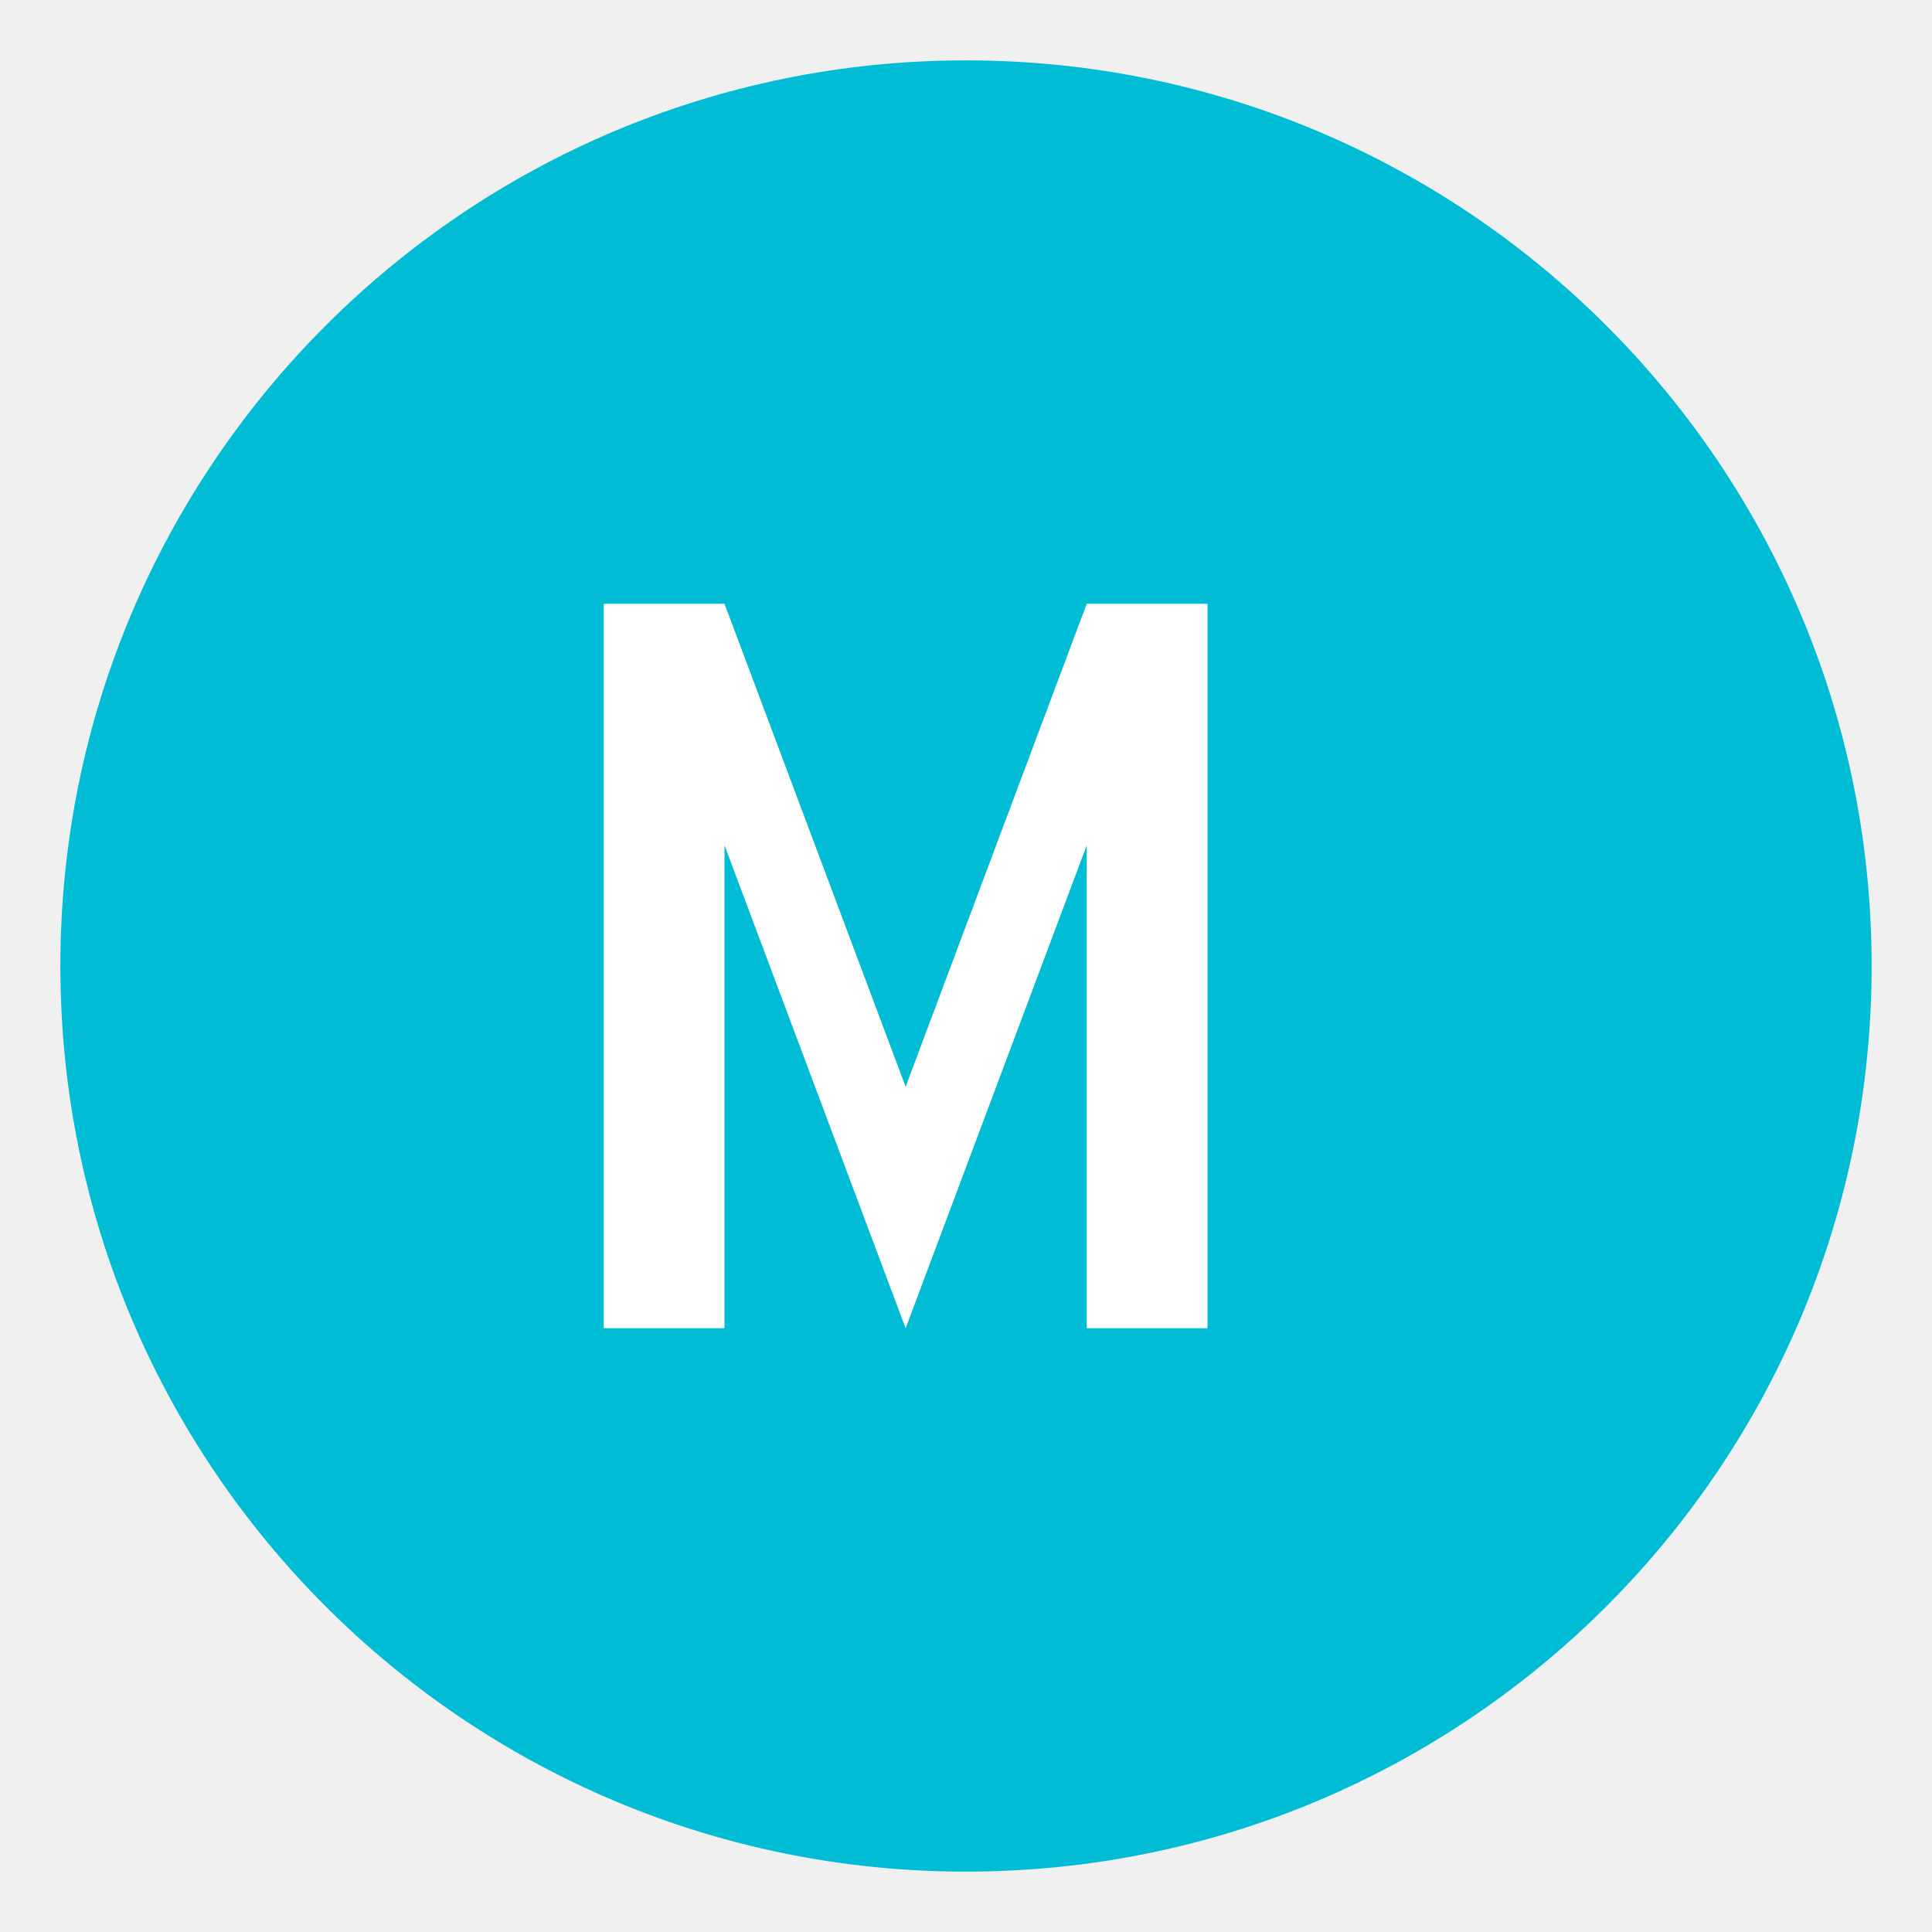
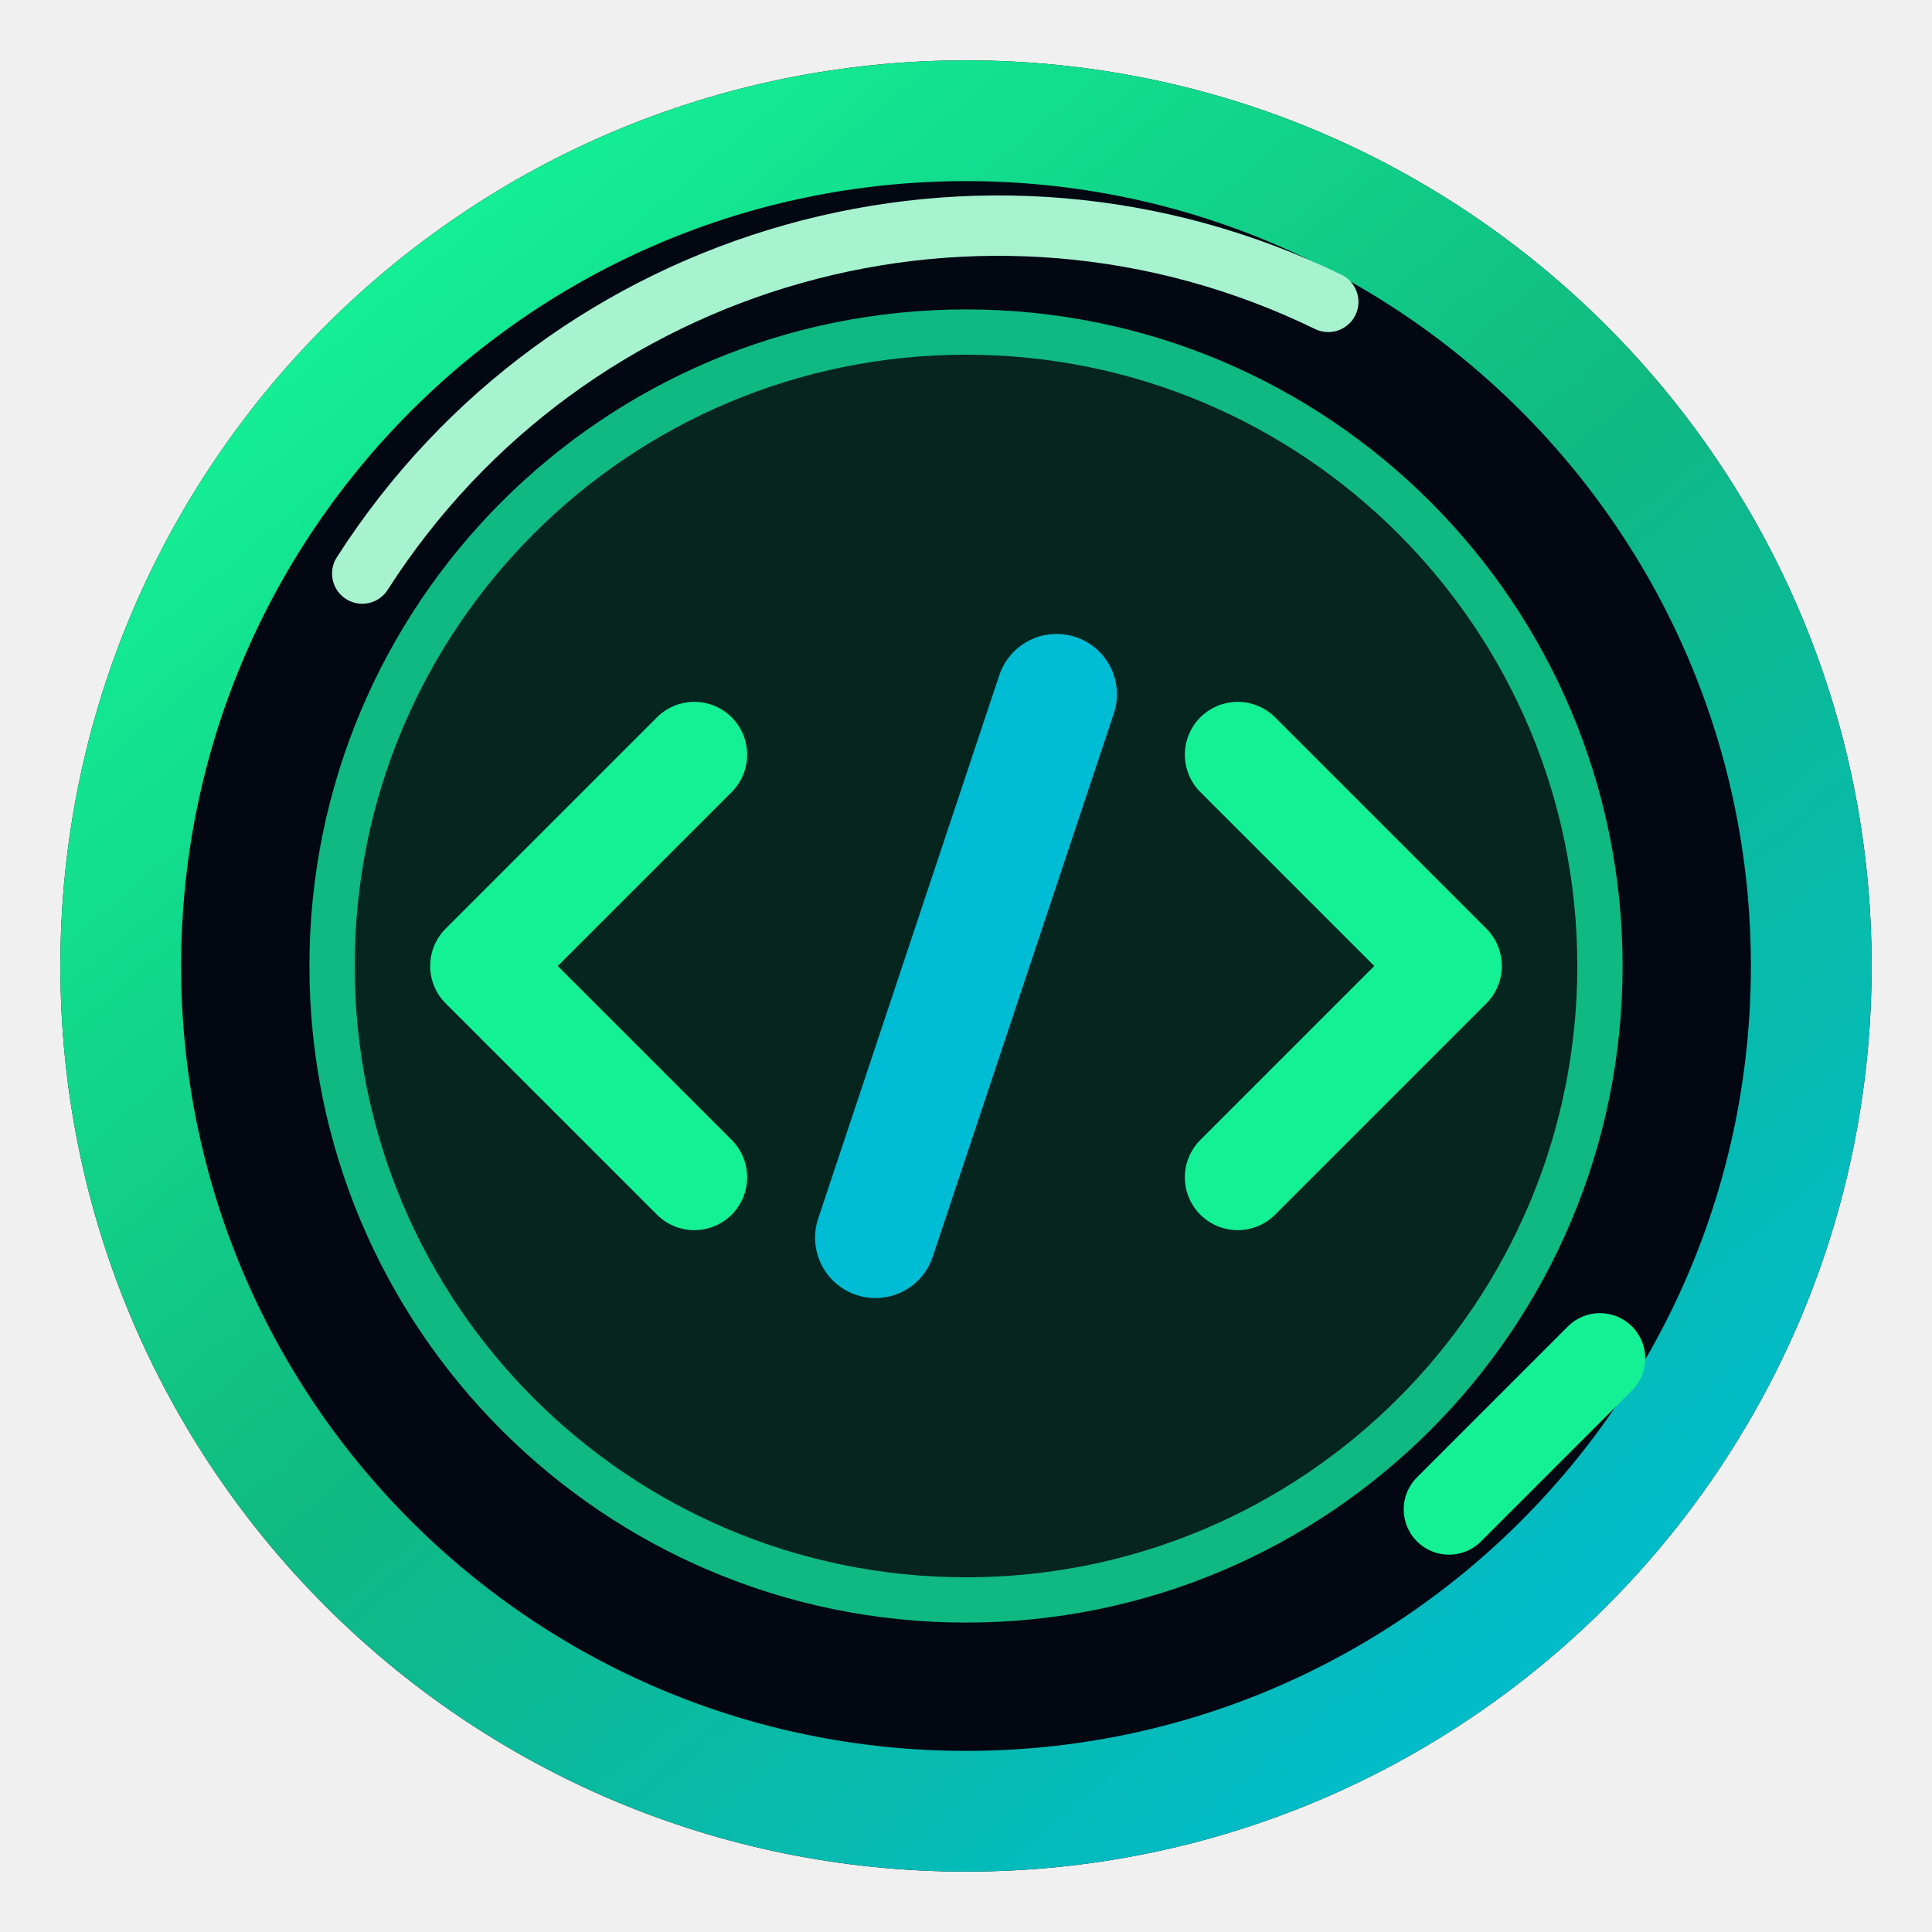
- <svg xmlns="http://www.w3.org/2000/svg" width="32" height="32" viewBox="0 0 32 32" fill="none">
-   <circle cx="16" cy="16" r="15" fill="#00BCD4" />
-   <path d="M10 22L10 10H12L15 18L18 10H20V22H18V14L15 22L12 14V22H10Z" fill="white" />
+ <svg xmlns="http://www.w3.org/2000/svg" width="64" height="64" viewBox="0 0 64 64" fill="none">
+   <defs>
+     <linearGradient id="bevel" x1="12" y1="8" x2="54" y2="58" gradientUnits="userSpaceOnUse">
+       <stop stop-color="#14F195" />
+       <stop offset=".48" stop-color="#10b981" />
+       <stop offset="1" stop-color="#00BCD4" />
+     </linearGradient>
+   </defs>
+   <circle cx="32" cy="32" r="30" fill="#030712" />
+   <circle cx="32" cy="32" r="28" stroke="url(#bevel)" stroke-width="4" />
+   <circle cx="32" cy="32" r="21" fill="#06251f" stroke="#10b981" stroke-width="1.5" />
+   <path d="M12 19A25 25 0 0 1 44 10" stroke="#a7f3d0" stroke-width="2" stroke-linecap="round" />
+   <path d="m23 25-7 7 7 7m18-14 7 7-7 7" stroke="#14F195" stroke-width="3.5" stroke-linecap="round" stroke-linejoin="round" />
+   <path d="m35 23-6 18" stroke="#00BCD4" stroke-width="4" stroke-linecap="round" />
+   <path d="m48 50 5-5" stroke="#14F195" stroke-width="3" stroke-linecap="round" />
</svg>
